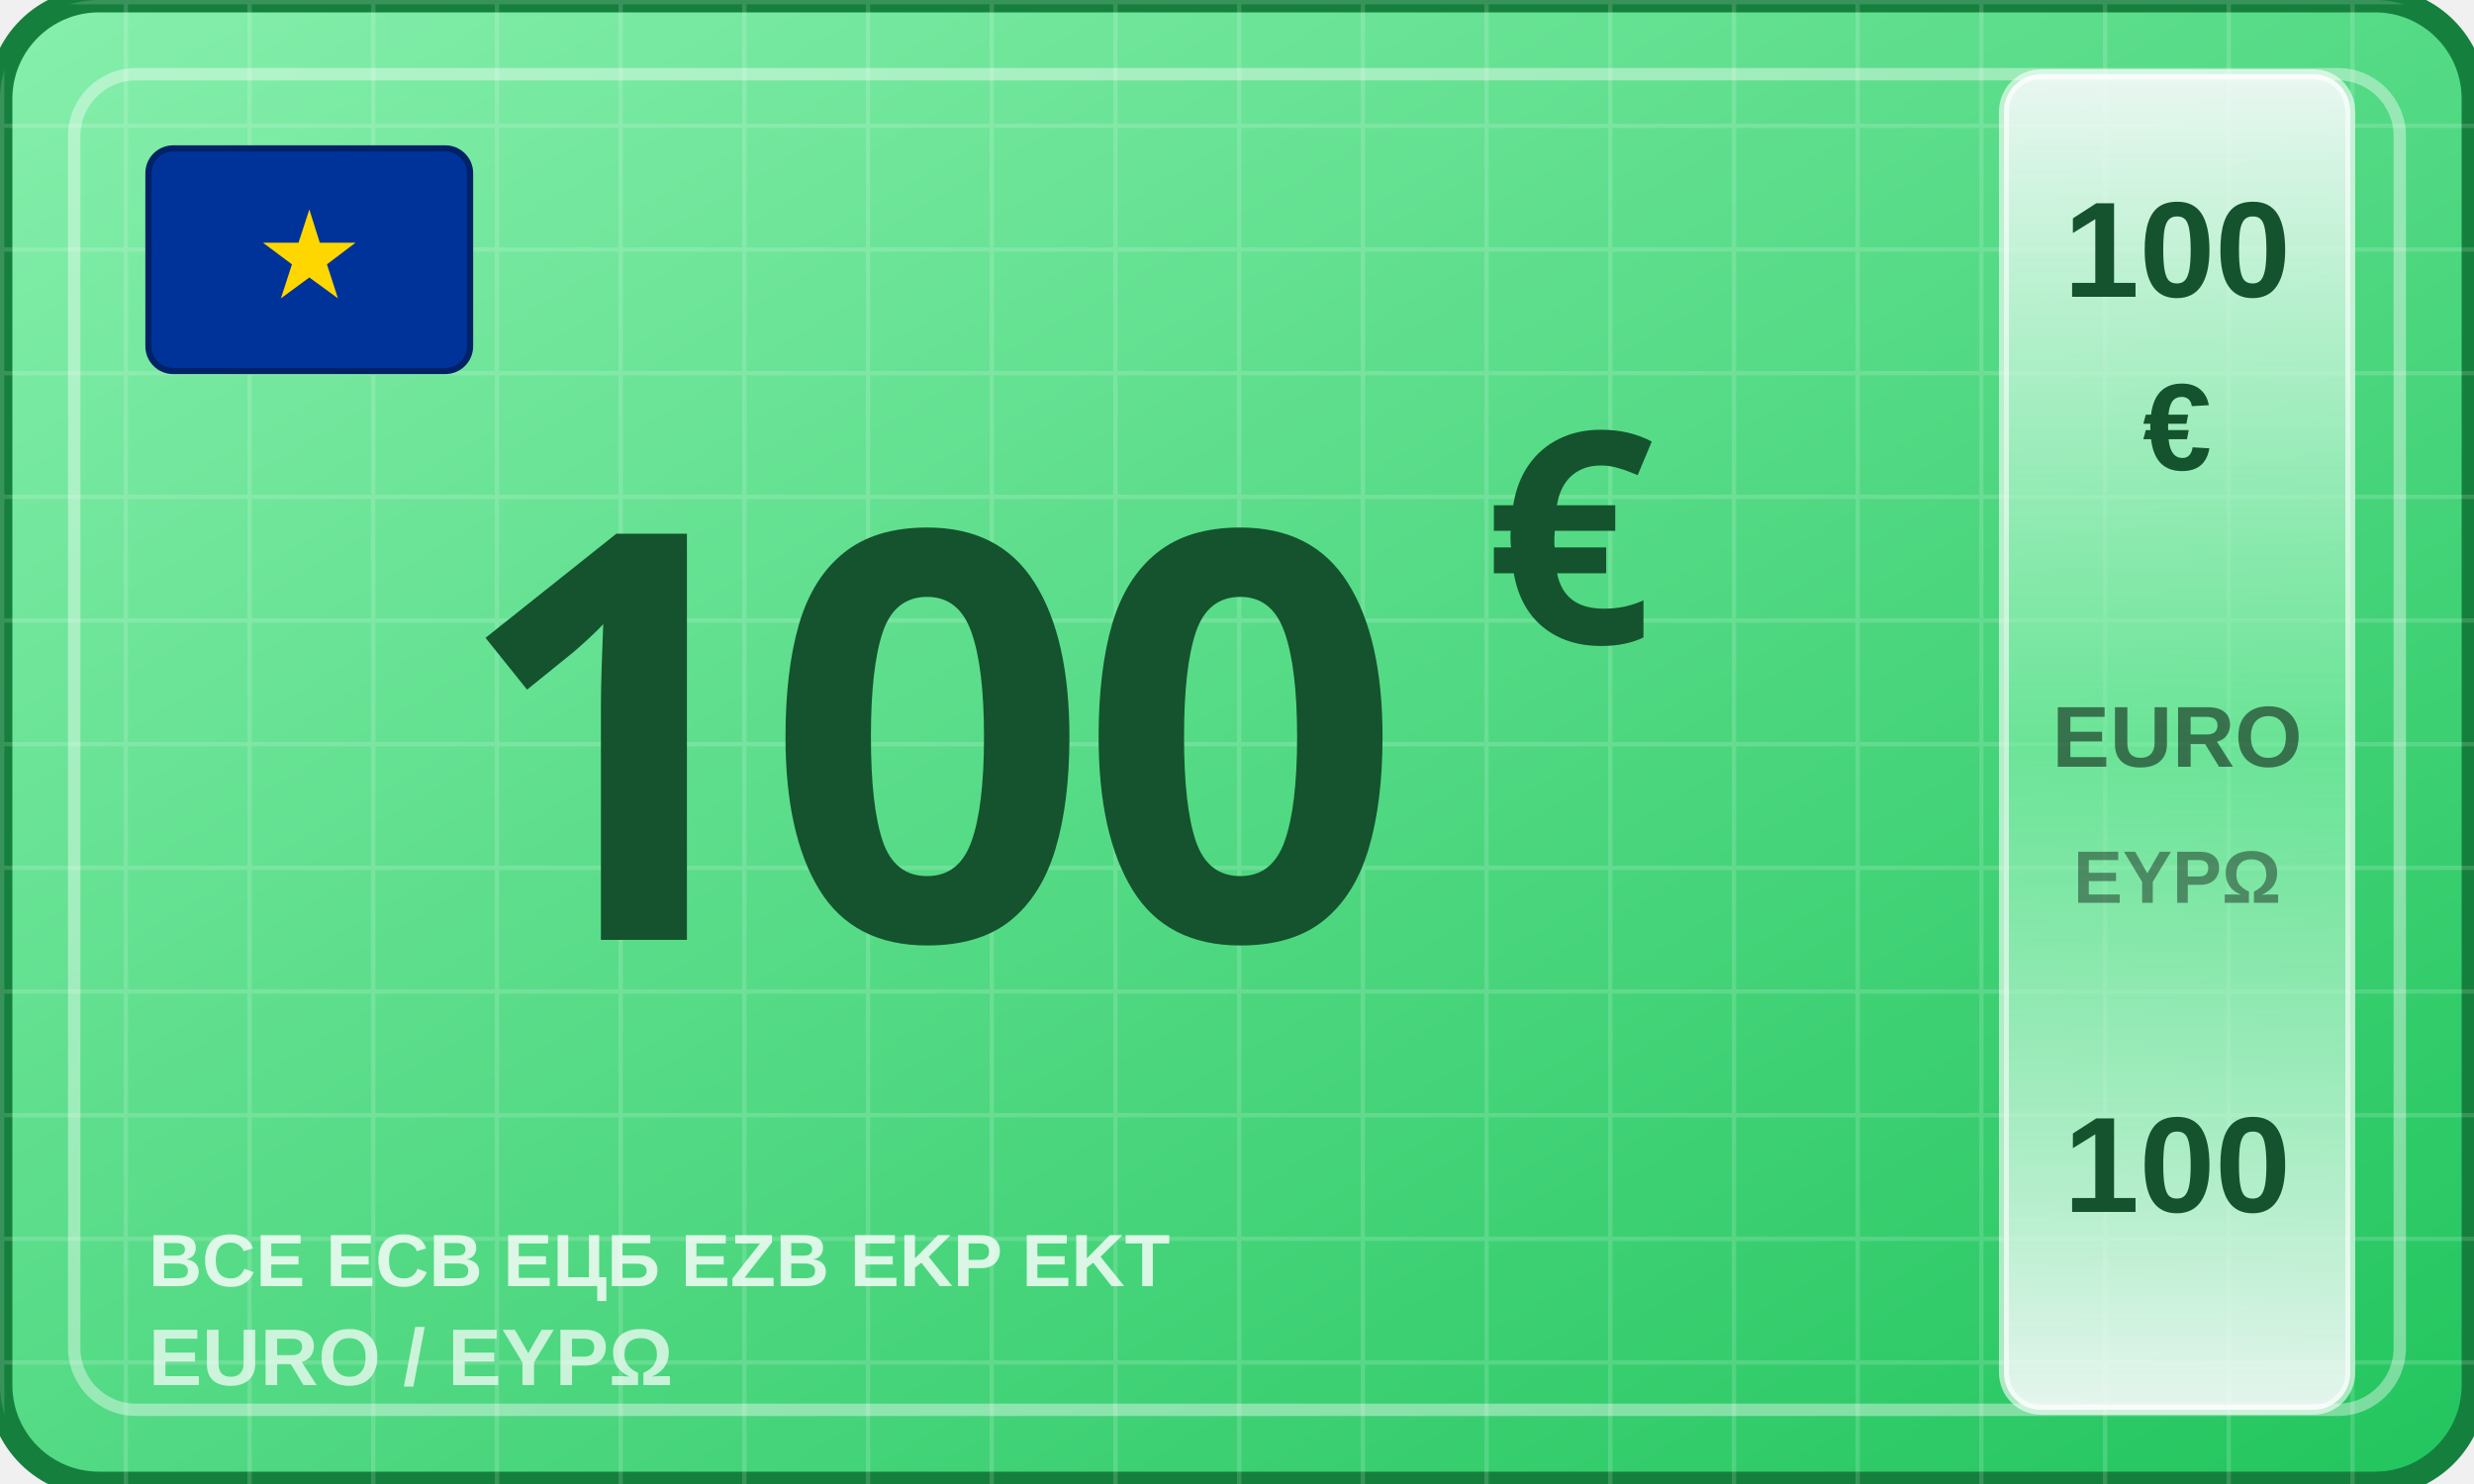
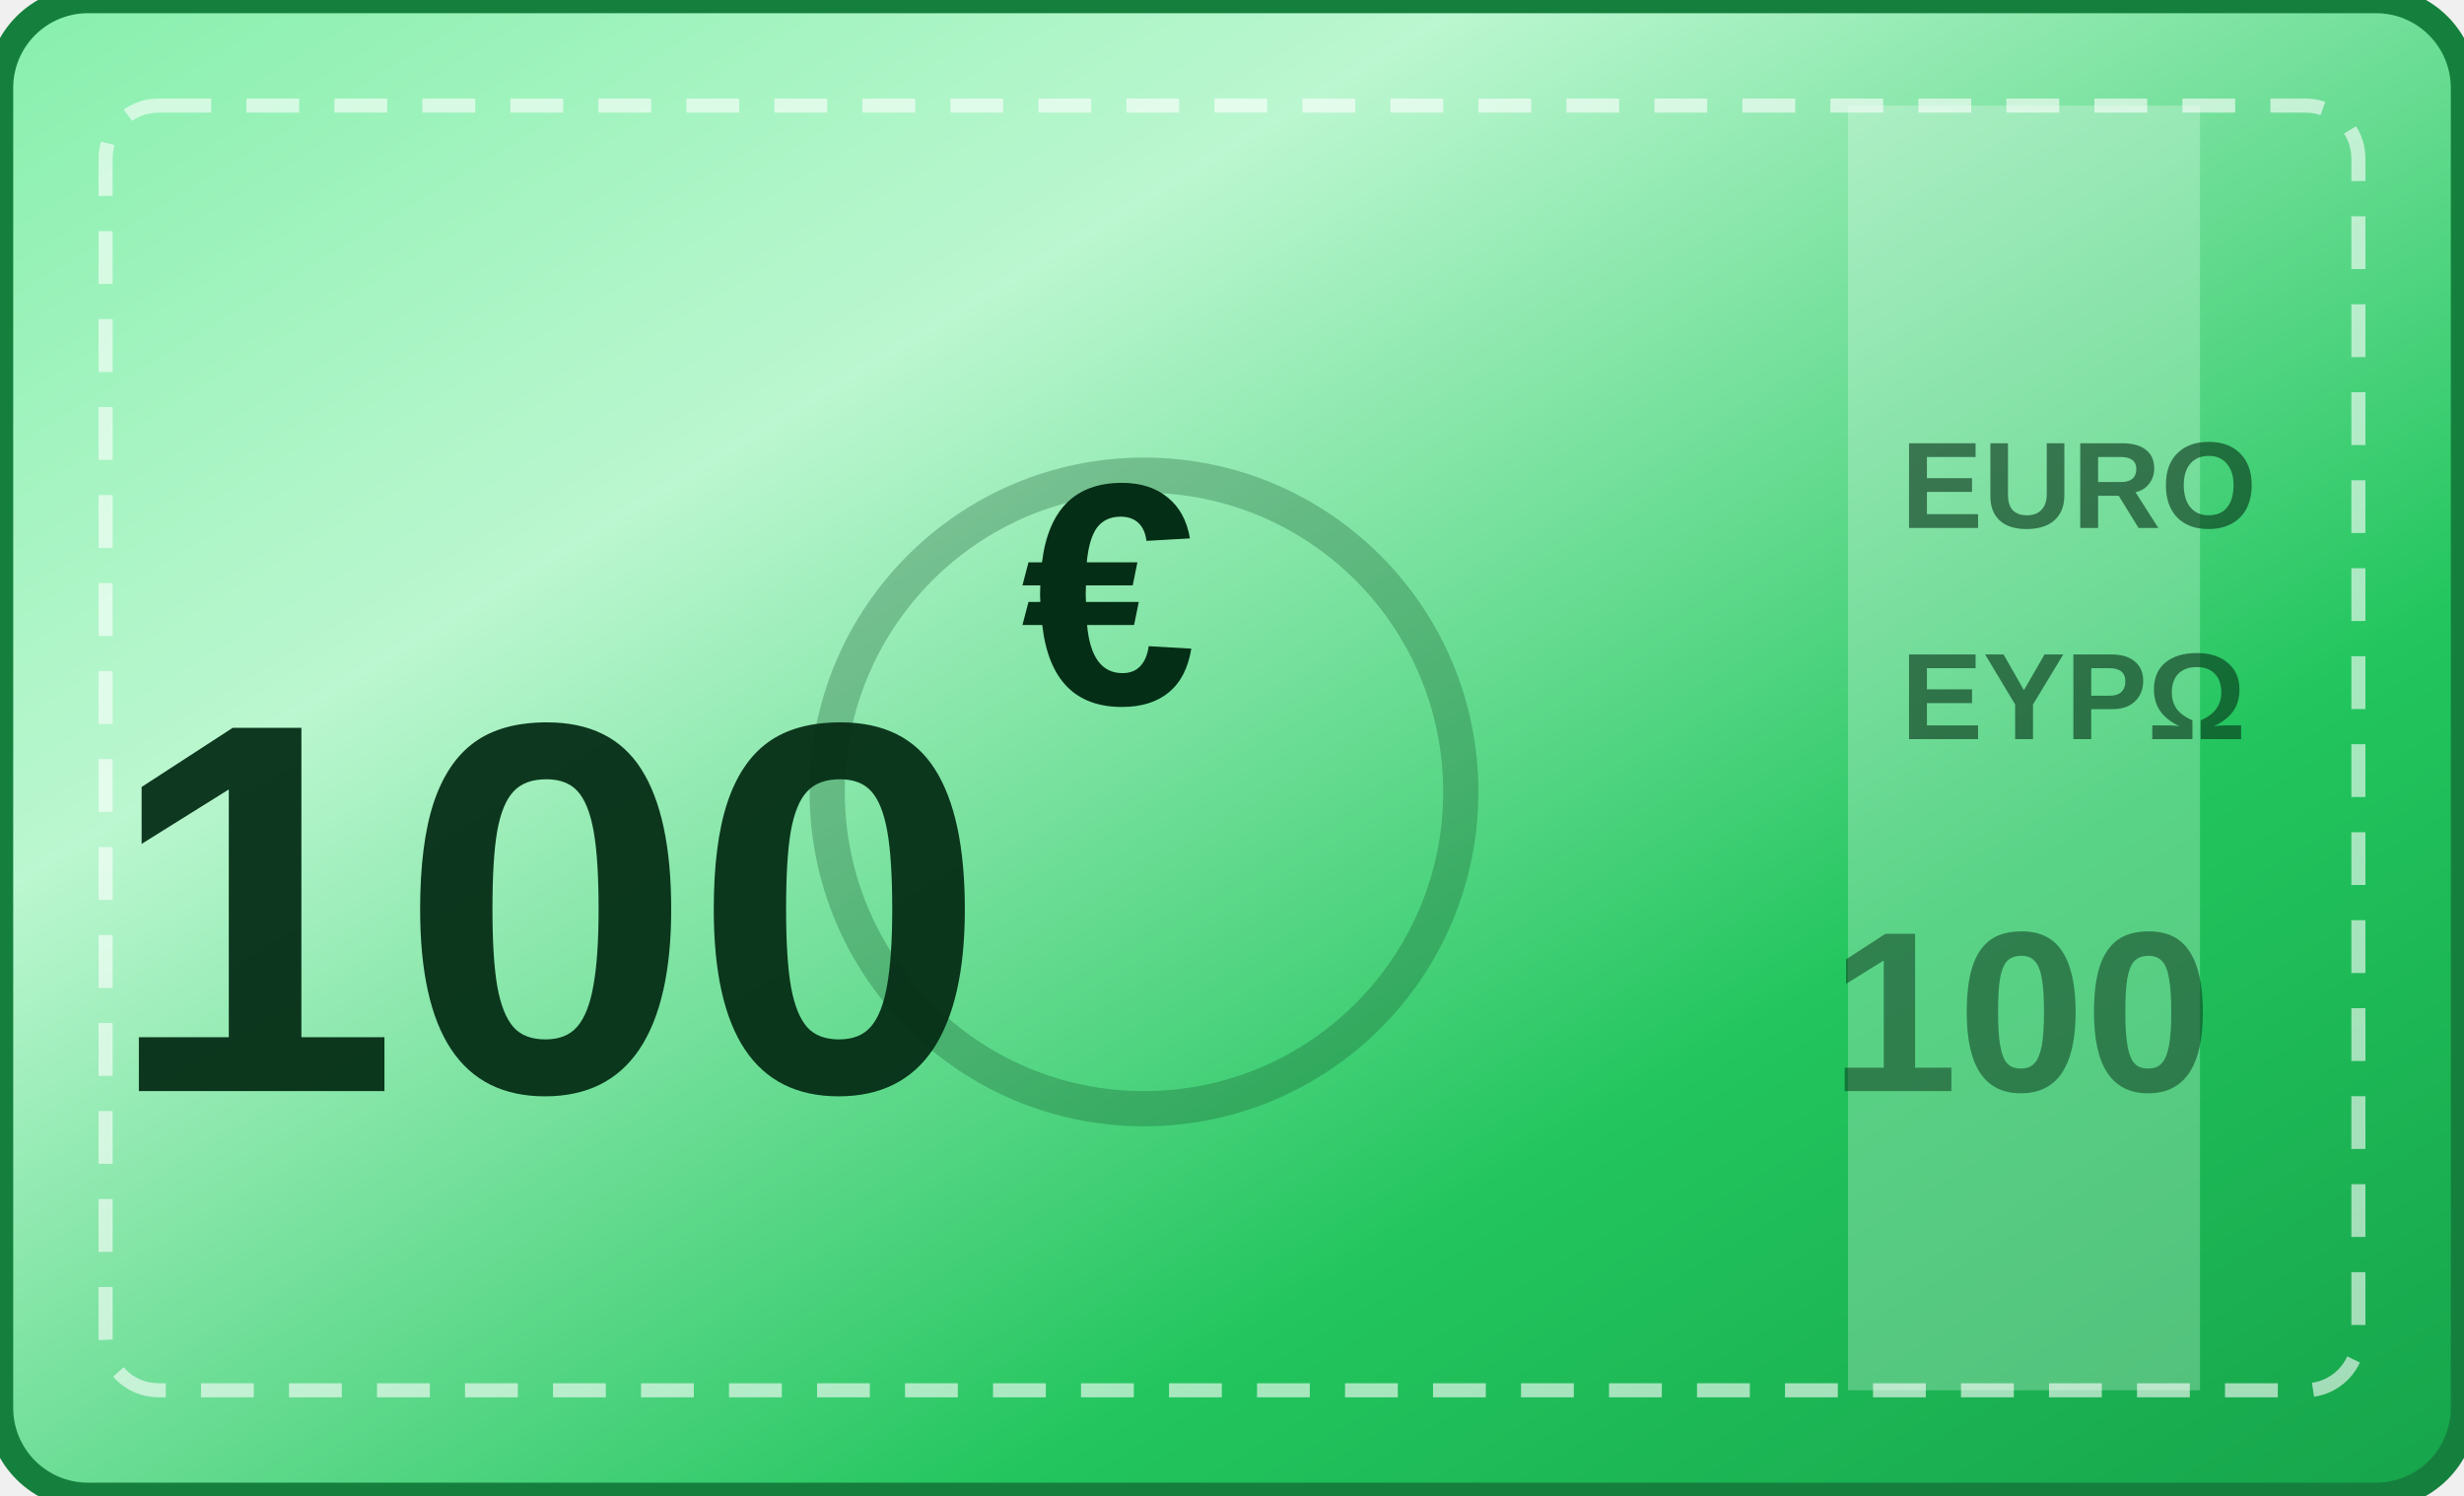
- <svg xmlns="http://www.w3.org/2000/svg" viewBox="0 0 200 120" width="100%" height="100%">
+ <svg xmlns="http://www.w3.org/2000/svg" viewBox="0 0 140 85" width="140" height="85">
  <defs>
-     <linearGradient id="bgGrad_100" x1="0%" y1="0%" x2="100%" y2="100%">
+     <linearGradient id="bg100" x1="0%" y1="0%" x2="100%" y2="100%">
      <stop offset="0%" stop-color="#86efac" />
-       <stop offset="100%" stop-color="#22c55e" />
+       <stop offset="30%" stop-color="#bbf7d0" />
+       <stop offset="70%" stop-color="#22c55e" />
+       <stop offset="100%" stop-color="#16a34a" />
    </linearGradient>
-     <linearGradient id="holoGrad_100" x1="0%" y1="0%" x2="0%" y2="100%">
-       <stop offset="0%" stop-color="#f8fafc" stop-opacity="0.9" />
-       <stop offset="50%" stop-color="#86efac" stop-opacity="0.6" />
-       <stop offset="100%" stop-color="#f8fafc" stop-opacity="0.9" />
-     </linearGradient>
-     <pattern id="grid_100" width="10" height="10" patternUnits="userSpaceOnUse">
-       <path d="M 10 0 L 0 0 0 10" fill="none" stroke="rgba(255,255,255,0.15)" stroke-width="0.7" />
-     </pattern>
  </defs>
-   <rect width="200" height="120" rx="8" fill="url(#bgGrad_100)" stroke="#15803d" stroke-width="2" />
-   <rect width="200" height="120" rx="8" fill="url(#grid_100)" />
-   <rect x="6" y="6" width="188" height="108" rx="5" fill="none" stroke="rgba(255,255,255,0.4)" stroke-width="1" />
-   <rect x="12" y="12" width="26" height="18" rx="2" fill="#003399" stroke="#002266" stroke-width="0.5" />
-   <text x="25" y="24" font-size="10" fill="#ffd700" text-anchor="middle">★</text>
-   <rect x="162" y="6" width="28" height="108" rx="3" fill="url(#holoGrad_100)" stroke="rgba(255,255,255,0.6)" stroke-width="0.8" />
-   <text x="176" y="24" font-family="Arial, sans-serif" font-size="11" font-weight="900" fill="#14532d" text-anchor="middle">100</text>
-   <text x="176" y="38" font-family="Arial, sans-serif" font-size="10" font-weight="900" fill="#14532d" text-anchor="middle">€</text>
-   <text x="176" y="62" font-family="Arial, sans-serif" font-size="7" font-weight="bold" fill="rgba(0,0,0,0.5)" text-anchor="middle">EURO</text>
-   <text x="176" y="73" font-family="Arial, sans-serif" font-size="6" font-weight="bold" fill="rgba(0,0,0,0.4)" text-anchor="middle">ΕΥΡΩ</text>
-   <text x="176" y="98" font-family="Arial, sans-serif" font-size="11" font-weight="900" fill="#14532d" text-anchor="middle">100</text>
-   <text x="75" y="76" font-family="Arial Black, Impact, sans-serif" font-size="46" font-weight="900" fill="#14532d" text-anchor="middle" letter-spacing="-1">100</text>
-   <text x="120" y="52" font-family="Arial Black, Impact, sans-serif" font-size="24" font-weight="900" fill="#14532d">€</text>
-   <text x="12" y="104" font-family="Arial, sans-serif" font-size="6" font-weight="bold" fill="rgba(255,255,255,0.8)">BCE ECB EЦБ EZB EKP EKT</text>
-   <text x="12" y="112" font-family="Arial, sans-serif" font-size="6.5" font-weight="bold" fill="rgba(255,255,255,0.7)">EURO / ΕΥΡΩ</text>
+   <rect width="140" height="85" rx="5" fill="url(#bg100)" stroke="#15803d" stroke-width="1.5" />
+   <rect x="6" y="6" width="128" height="73" rx="3" fill="none" stroke="#ffffff" stroke-width="0.8" stroke-dasharray="3 2" opacity="0.6" />
+   <circle cx="65" cy="45" r="18" fill="none" stroke="#14532d" stroke-width="2" opacity="0.3" />
+   <text x="6" y="62" font-family="-apple-system, Arial, sans-serif" font-weight="900" font-size="30" fill="#052e16" opacity="0.95">100</text>
+   <text x="58" y="40" font-family="-apple-system, Arial, sans-serif" font-weight="900" font-size="18" fill="#052e16">€</text>
+   <rect x="105" y="6" width="20" height="73" fill="#ffffff" opacity="0.25" />
+   <text x="108" y="30" font-family="Arial" font-size="7" font-weight="900" fill="#052e16" opacity="0.6">EURO</text>
+   <text x="108" y="42" font-family="Arial" font-size="7" font-weight="900" fill="#052e16" opacity="0.6">ΕΥΡΩ</text>
+   <text x="104" y="62" font-family="Arial" font-size="13" font-weight="900" fill="#052e16" opacity="0.5">100</text>
</svg>
